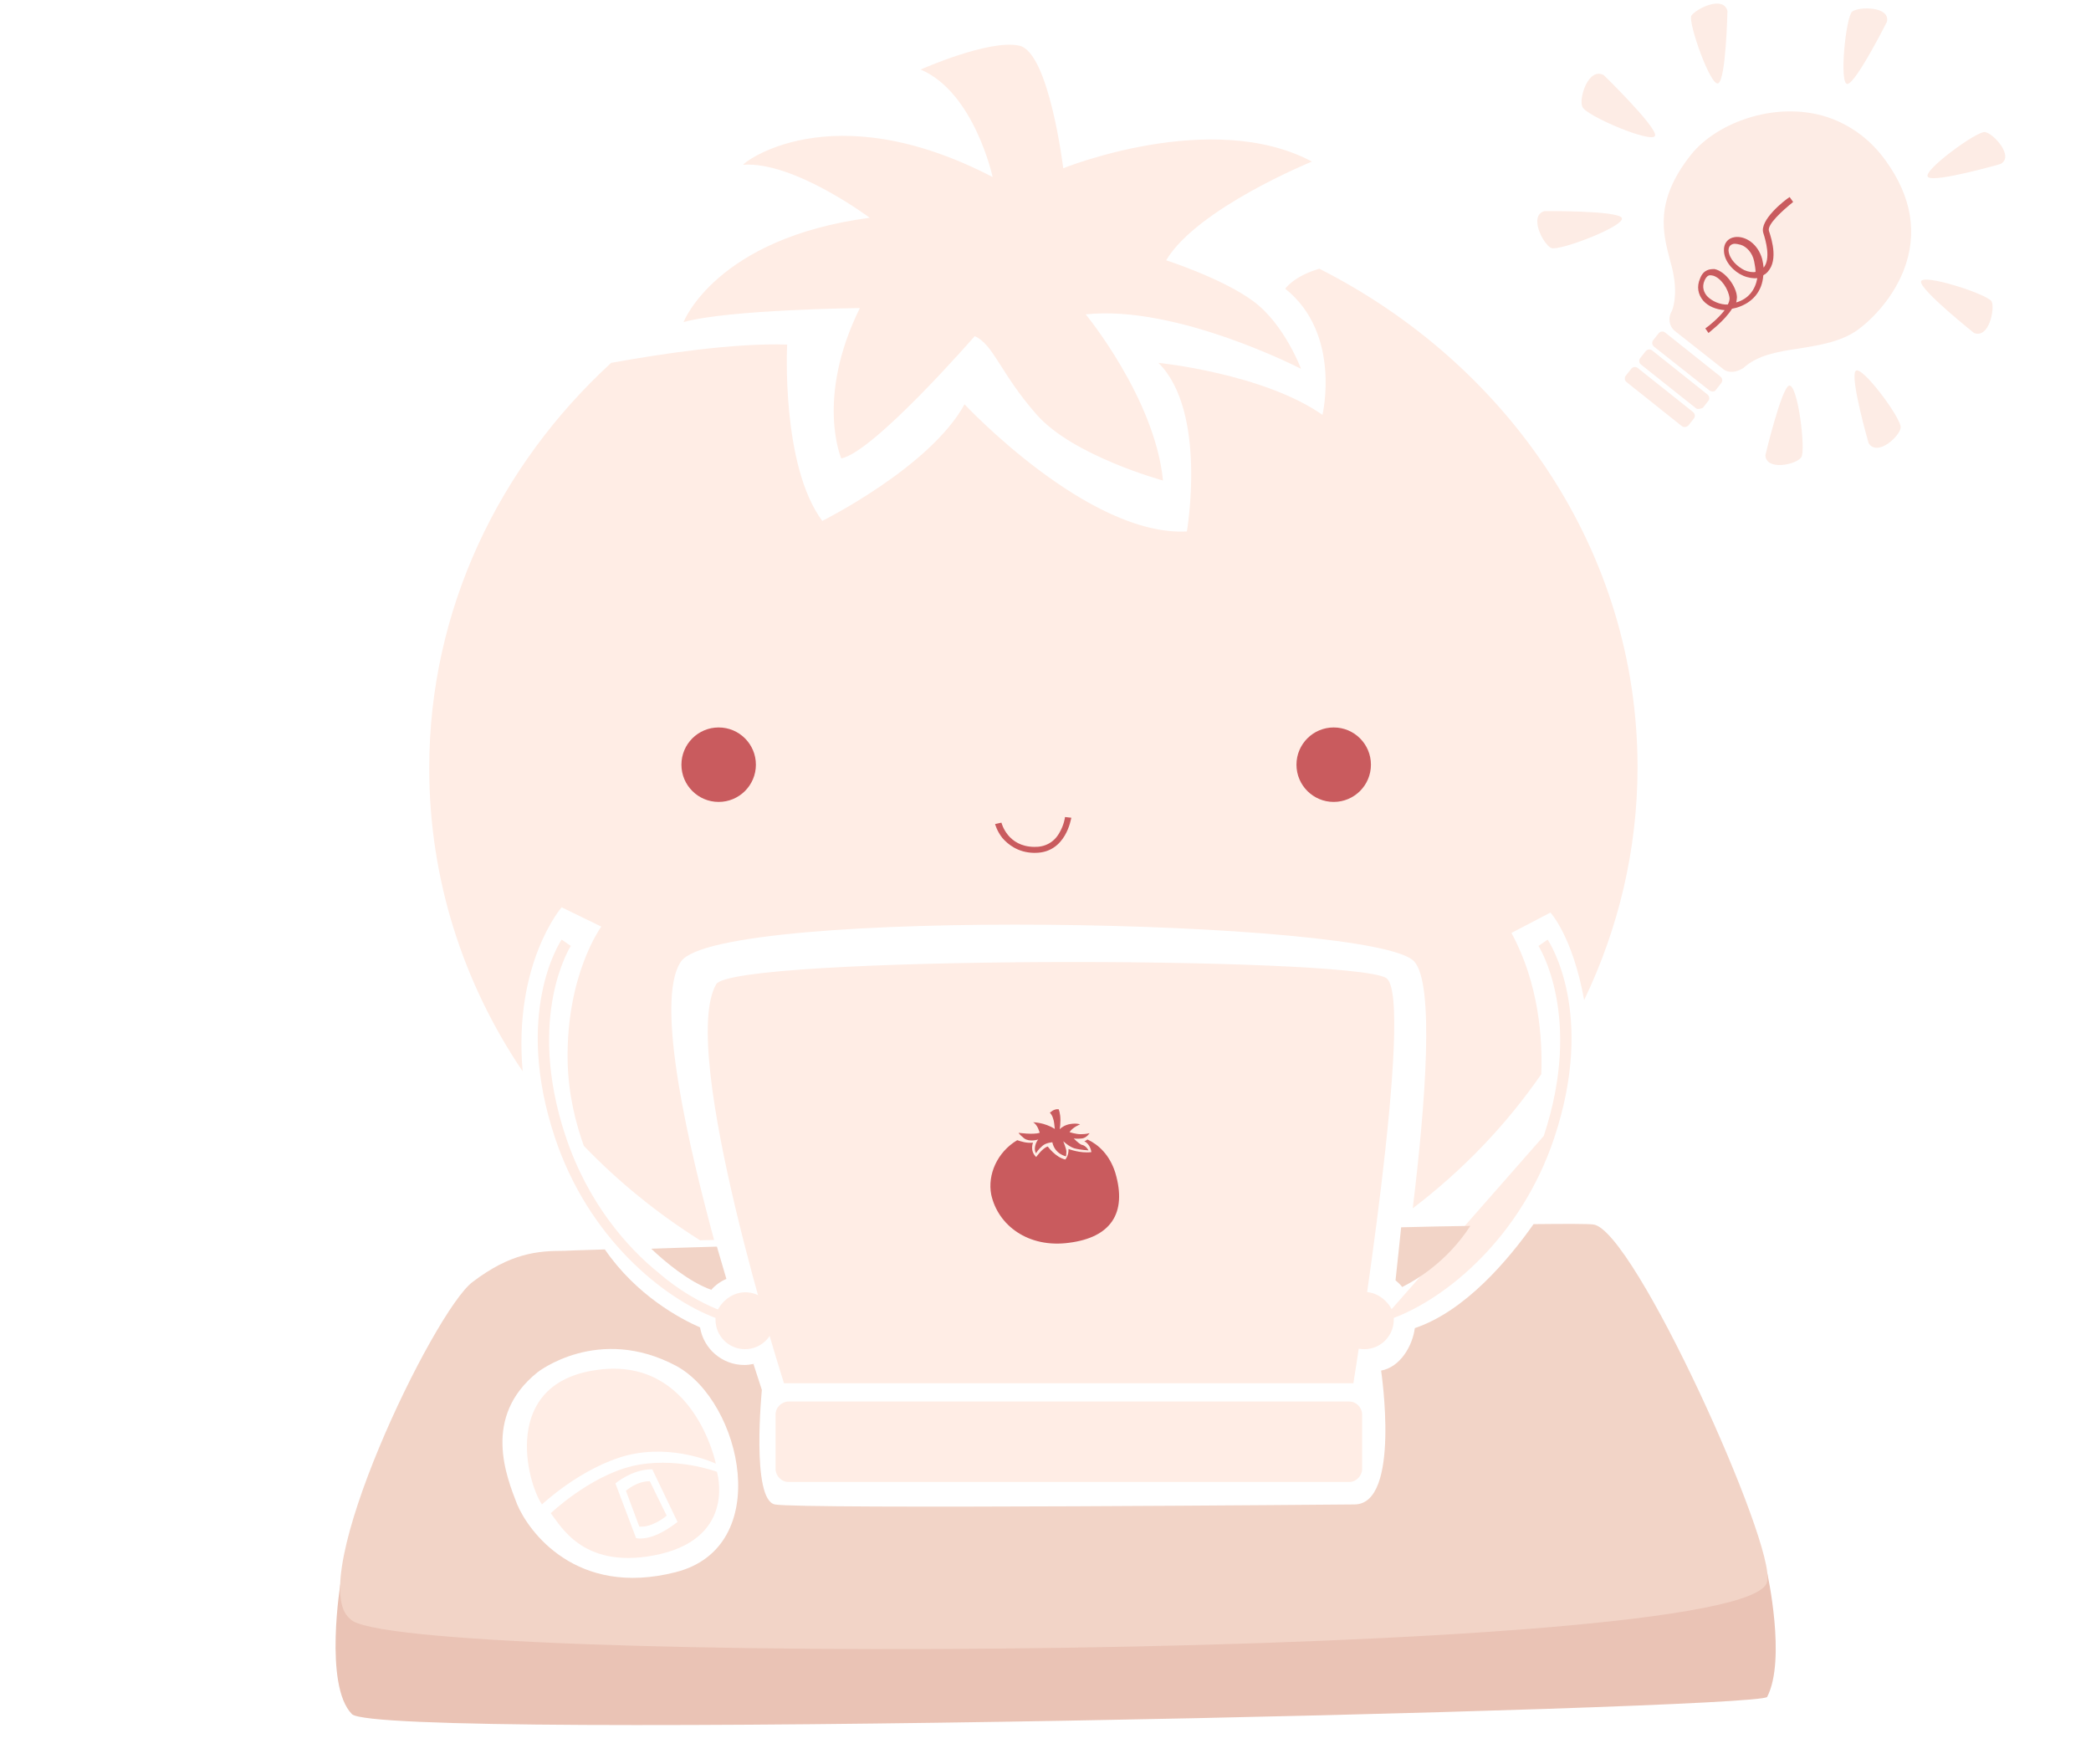
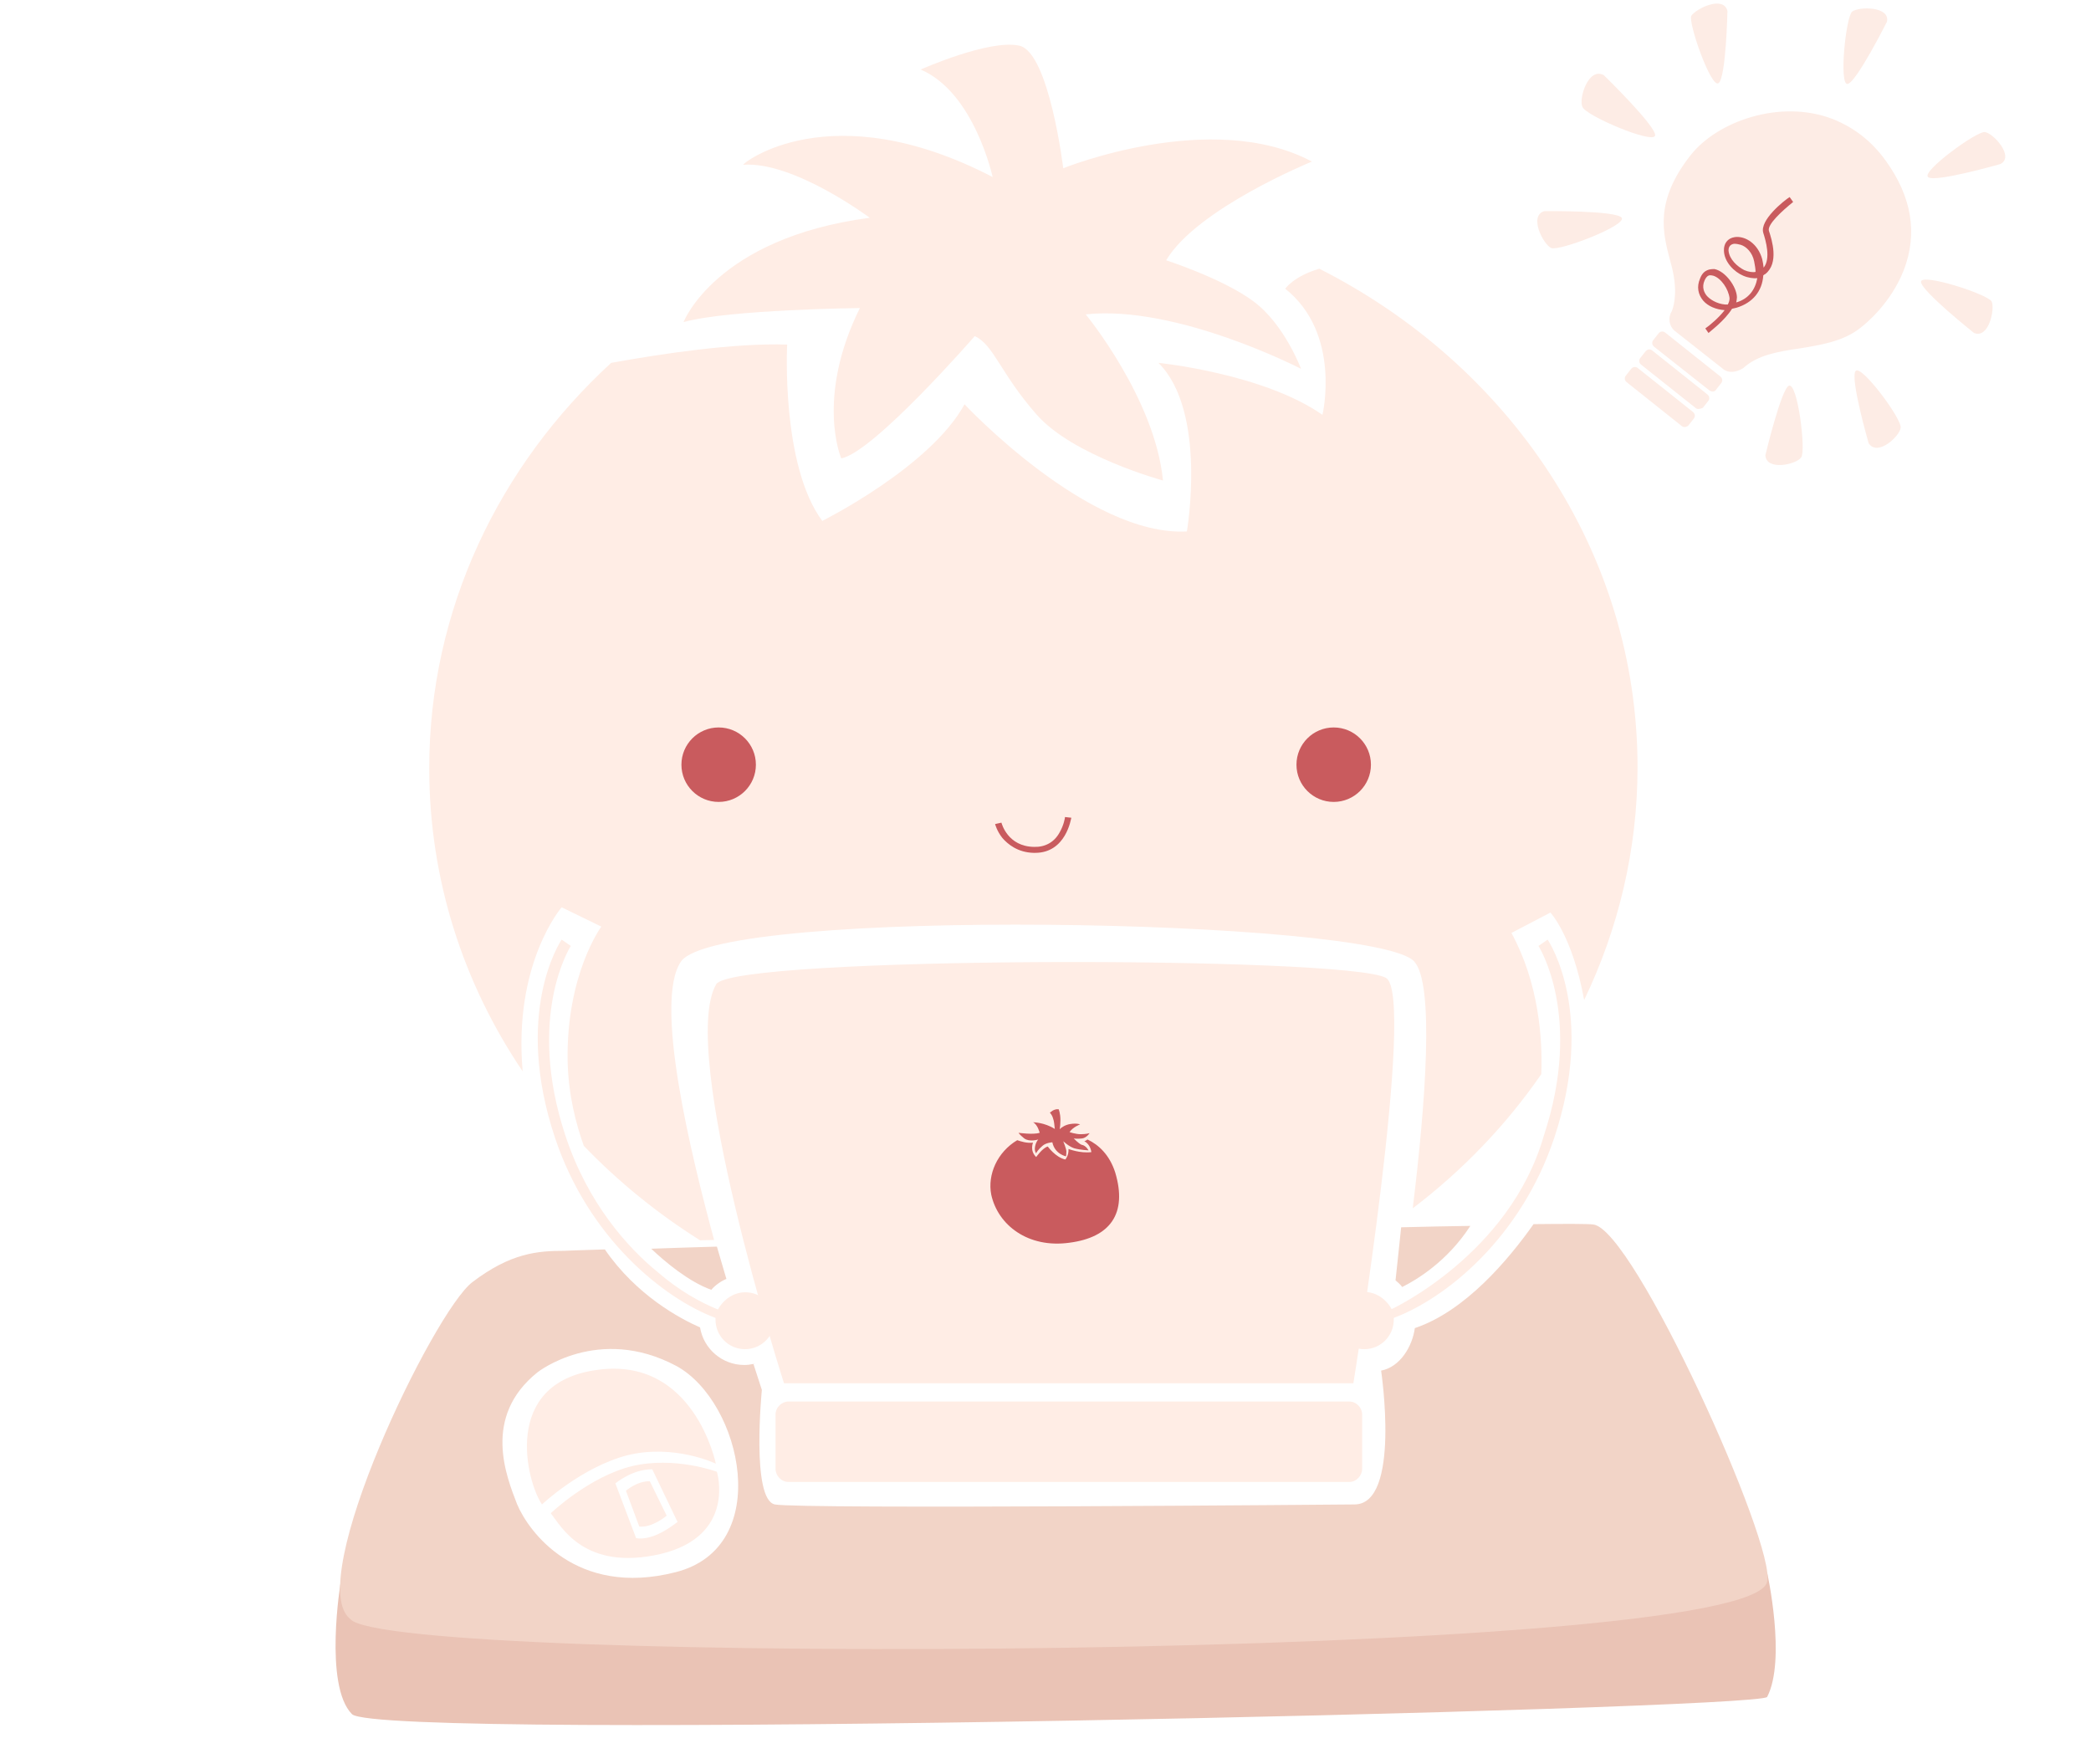
<svg xmlns="http://www.w3.org/2000/svg" version="1.1" id="Layer_1" x="0px" y="0px" viewBox="0 0 595.3 502.1" style="enable-background:new 0 0 595.3 502.1;" xml:space="preserve">
  <style type="text/css">
	.st0{fill:#EAC3B5;}
	.st1{fill:#F2D4C7;}
	.st2{fill:#FFEDE5;}
	.st3{fill:#C95B5E;}
	.st4{fill:#FDECE5;}
</style>
  <g>
    <g>
      <g>
        <path class="st0" d="M97,450.3c0,0-4.9,29.5,3.2,37.7c7.9,7.9,400.9-1.3,402.9-4.9c5.5-10.6,0-35.4,0-35.4l-383.3,2.7L97,450.3     L97,450.3z" />
        <g>
          <path class="st1" d="M254.4,353.3C254.6,353.3,254.6,353.3,254.4,353.3C254.6,353.3,254.6,353.3,254.4,353.3z" />
          <path class="st1" d="M249.2,353.5c1.8-0.1,3.4-0.1,5.2-0.2C252.7,353.3,250.9,353.5,249.2,353.5z" />
          <path class="st1" d="M247.5,353.6c0.6,0,1.3,0,1.9-0.1C248.7,353.5,248.1,353.6,247.5,353.6z" />
          <path class="st1" d="M273.1,352.7c0.2,0,0.5,0,0.7,0C273.6,352.7,273.3,352.7,273.1,352.7z" />
          <path class="st1" d="M273.8,352.7c2.1-0.1,4-0.1,6.2-0.2C277.7,352.6,275.6,352.6,273.8,352.7z" />
          <path class="st1" d="M242.5,353.7c1.8-0.1,3.2-0.1,4.9-0.2C245.8,353.6,244,353.7,242.5,353.7z" />
          <path class="st1" d="M254.6,353.3c6-0.2,12.2-0.4,18.5-0.6C266.7,353,260.6,353.2,254.6,353.3z" />
          <path class="st1" d="M214.5,388.3c0.2-0.1,0.5-0.1,0.6-0.2C214.9,388.2,214.8,388.3,214.5,388.3z" />
          <path class="st1" d="M279.9,352.6c0.1,0,0.3,0,0.4,0C280.1,352.6,280,352.6,279.9,352.6z" />
          <path class="st1" d="M214.4,388.3L214.4,388.3L214.4,388.3C214.5,388.3,214.4,388.3,214.4,388.3z" />
          <path class="st1" d="M214.2,354.5c6.5-0.2,13.7-0.4,21-0.6C227.9,354.2,220.7,354.4,214.2,354.5z" />
          <path class="st1" d="M235.2,354c0.9,0,1.9-0.1,2.8-0.1C237,353.8,236.2,353.8,235.2,354z" />
          <path class="st1" d="M237.8,353.8c1,0,2.2-0.1,3.3-0.1C240.1,353.8,239.1,353.8,237.8,353.8z" />
          <path class="st1" d="M241.2,353.8c0.4,0,0.9,0,1.1,0C242.1,353.7,241.6,353.8,241.2,353.8z" />
-           <path class="st1" d="M385.6,428.3c0,0-158.2,1.4-165,0c-6.8-1.4-3.7-32.6-3.7-32.6l-2.4-7.4c-0.9,0.2-1.8,0.3-2.6,0.3      c-6.3,0-11.6-4.6-12.6-10.7c-5.7-2.5-18.1-9.1-27.1-22.2c-7.4,0.2-11.6,0.4-11.6,0.4c-7.5,0-15.2,0.6-26.1,8.9      c-11,8.3-48.2,85.3-34.8,95.9c10.7,13.4,398.8,12,403.4-10.6c2.7-10.2-37.9-100.4-49.5-101.7c-1.5-0.2-7.7-0.2-17-0.1      c-7.2,10.2-19.5,24.8-33.8,29.6c-0.7,5.2-4.2,11.1-9.6,12.1C393.2,390.3,398.9,428.3,385.6,428.3z M192.3,447.6      c-28.3,7.2-41.9-11.7-45.1-19.4c-3-7.8-10-24.8,5.8-37.5c0,0,17.3-13.7,39.6-1.8C211.2,399.1,220.5,440.5,192.3,447.6z" />
+           <path class="st1" d="M385.6,428.3c0,0-158.2,1.4-165,0s-3.7-32.6-3.7-32.6l-2.4-7.4c-0.9,0.2-1.8,0.3-2.6,0.3      c-6.3,0-11.6-4.6-12.6-10.7c-5.7-2.5-18.1-9.1-27.1-22.2c-7.4,0.2-11.6,0.4-11.6,0.4c-7.5,0-15.2,0.6-26.1,8.9      c-11,8.3-48.2,85.3-34.8,95.9c10.7,13.4,398.8,12,403.4-10.6c2.7-10.2-37.9-100.4-49.5-101.7c-1.5-0.2-7.7-0.2-17-0.1      c-7.2,10.2-19.5,24.8-33.8,29.6c-0.7,5.2-4.2,11.1-9.6,12.1C393.2,390.3,398.9,428.3,385.6,428.3z M192.3,447.6      c-28.3,7.2-41.9-11.7-45.1-19.4c-3-7.8-10-24.8,5.8-37.5c0,0,17.3-13.7,39.6-1.8C211.2,399.1,220.5,440.5,192.3,447.6z" />
          <path class="st1" d="M387.8,349.6c0.1,0,0.1,0,0.2,0C388,349.6,388,349.6,387.8,349.6z" />
          <path class="st1" d="M312.8,351.6c0.1,0,0.1,0,0.2,0H312.8z" />
          <path class="st1" d="M313,351.6c4.3-0.1,8.6-0.2,12.8-0.4C321.6,351.4,317.4,351.5,313,351.6z" />
          <path class="st1" d="M325.8,351.2c0.1,0,0.3,0,0.4,0C326.1,351.2,325.9,351.2,325.8,351.2z" />
          <path class="st1" d="M280.3,352.6c10.7-0.3,21.6-0.6,32.6-0.9C301.9,352,291.1,352.3,280.3,352.6z" />
          <path class="st1" d="M358.3,350.4c10.3-0.3,20.4-0.6,29.6-0.9C378.5,349.9,368.6,350.1,358.3,350.4z" />
          <path class="st1" d="M358.1,350.4C358.1,350.4,358.3,350.4,358.1,350.4C358.3,350.4,358.1,350.4,358.1,350.4z" />
          <path class="st1" d="M326.2,351.2c10.8-0.3,21.6-0.6,31.9-0.9C347.8,350.7,337.1,350.9,326.2,351.2z" />
        </g>
        <g>
          <path class="st2" d="M375.6,76.5c-7.4,2.2-9.7,5.7-9.7,5.7c16.1,12.8,10.6,35.9,10.6,35.9c-16.9-11.8-46.7-14.8-46.7-14.8      c14,13.9,8.1,48,8.1,48c-28.1,1.5-63.3-36.2-63.3-36.2c-9.8,17.9-40.5,33.2-40.5,33.2c-11.8-15.9-10-50.2-10-50.2      c-15.1-0.5-35.7,2.6-50.1,5.2c-31.9,29.3-51.8,70.2-51.8,115.4c0,31.7,9.7,61.3,26.6,86.3c-2.7-30.8,11.1-46.7,11.1-46.7      l11.3,5.5c0,0-10,13.5-9.6,38.2c0.2,9.8,2.4,18,4.6,24.2c9.8,10.2,21,19.3,33.1,26.9l4-0.1c-6.5-24-17.3-67.9-9.4-79.3      c11.1-15.6,197.6-12.2,208.7,0c5.8,6.3,3.3,40-0.4,70.3c14.2-10.8,26.6-23.7,36.6-38.2c0.4-10-0.7-25.9-8.5-40.2l11.1-5.8      c0,0,6.3,6.7,9.6,24.9c9.7-20.2,15.2-42.7,15.2-66.3C466.2,157,429.5,103.8,375.6,76.5z" />
          <path class="st2" d="M282.6,50.4c0,0-5.2-24.1-20.5-30.6c0,0,19.5-8.7,28.1-6.8c8.5,1.9,12.5,34.9,12.5,34.9S345,30.8,373.5,46      c0,0-32.7,13.3-41.5,28.1c0,0,16.4,5.3,25,11.8c8.7,6.5,13.4,19.1,13.4,19.1S335,86.7,309.1,89.5c0,0,19.7,23.9,22,47.3      c0,0-25.7-7-36-18.8c-10.3-11.7-12.2-19.9-17.6-22.3c0,0-28.8,33.1-38,34.8c0,0-7.4-17.1,5.3-42.8c0,0-37.3,0.4-50.2,4      c0,0,9.2-23.9,53-29.7c0,0-21.5-16.1-36-15.1C211,46.8,236.2,26.3,282.6,50.4z" />
          <circle class="st3" cx="379.7" cy="217.7" r="10.6" />
          <circle class="st3" cx="204.6" cy="217.7" r="10.6" />
          <g>
            <path class="st3" d="M294.7,242.8c-0.1,0-0.2,0-0.4,0c-4.6-0.1-7.4-2.5-8.9-4.2c-1.6-2-2.1-4-2.1-4l1.8-0.4       c0.1,0.3,1.8,6.8,9.3,6.9c3.1,0.1,5.7-1.3,7.2-4c1.3-2.2,1.6-4.3,1.6-4.5l1.8,0.2C304.9,233.1,303.5,242.8,294.7,242.8z" />
          </g>
          <path class="st2" d="M212.2,367.9c-3.3,0-6.2,2-7.8,4.9c-5-2-11.1-5.4-17.1-10.6c-8.5-6.9-19.9-19.5-26.3-38.8      c-11.3-34.1,1.4-53.9,1.5-54.1l-2.6-1.8c-0.6,0.9-13.7,21-1.9,56.4c9.5,28.5,30.8,45.7,45.7,51.3c0,0.2,0,0.4,0,0.5      c0,4.6,3.7,8.4,8.4,8.4c4.6,0,8.4-3.7,8.4-8.4C220.6,371.7,216.8,367.9,212.2,367.9z" />
-           <path class="st2" d="M439.5,323.4c11.3-34.1-1.4-53.9-1.5-54.1l2.6-1.8c0.6,0.9,13.7,21,1.9,56.4c-9.5,28.5-30.8,45.7-45.7,51.3      c0,0.2,0,0.4,0,0.5c0,4.6-3.7,8.4-8.4,8.4s-8.4-3.7-8.4-8.4c-0.1-4.1,3.8-7.9,8.4-7.9c3.3,0,6.2,2,7.8,4.9" />
+           <path class="st2" d="M439.5,323.4c11.3-34.1-1.4-53.9-1.5-54.1l2.6-1.8c0.6,0.9,13.7,21,1.9,56.4c-9.5,28.5-30.8,45.7-45.7,51.3      c0,0.2,0,0.4,0,0.5c0,4.6-3.7,8.4-8.4,8.4s-8.4-3.7-8.4-8.4c-0.1-4.1,3.8-7.9,8.4-7.9c3.3,0,6.2,2,7.8,4.9      C396.2,372.7,429.8,357.1,439.5,323.4z" />
        </g>
        <g>
          <path class="st2" d="M384.2,421.9H224.5c-2.1,0-3.7-1.8-3.7-3.7v-15.5c0-2.1,1.8-3.7,3.7-3.7h159.6c2.1,0,3.7,1.8,3.7,3.7v15.5      C387.8,420.1,386.1,421.9,384.2,421.9z" />
          <path class="st2" d="M385.3,393.8H223.2c0,0-30.3-94.6-19.3-113.6c4.7-8.1,179.6-8.1,190.7-1.8      C403.2,283.5,385.3,393.8,385.3,393.8z" />
          <g>
-             <path class="st3" d="M307.9,325.9c-0.9-0.4-2.2-1.8-2.2-1.8s0.9,0.2,2.4,0c1.3-0.2,2.1-1.5,2.1-1.5s-1,0.3-2.5,0.3       s-3.2-0.6-3.2-0.6c0.9-1.4,3-2.2,3-2.2s-0.9-0.4-2.8-0.1c-1.3,0.2-2.5,0.9-3,1.5c0.1-0.6,0.2-1.6,0.2-2.6c0-2-0.5-3.1-0.5-3.1       c-1.4-0.2-2.5,1-2.5,1s0.6,0.5,0.9,1.6c0.3,0.7,0.4,2.1,0.5,3c-3-1.9-6.2-1.9-6.2-1.9c1.3,0.6,1.9,3,1.9,3c-1.9,0.6-6,0-6,0       s0.1,0.4,1.6,1.6c1.5,1.1,4,0.3,4,0.3s-0.6,0.5-0.9,1.9s0.3,2.1,0.3,2c0-0.1,0.6-1.1,1.8-2.1c1-0.9,2.8-1,2.8-1       c0.7,3.4,3.9,4,3.9,4s0.1-0.7,0.1-1.4c0-0.7-0.9-2.9-0.9-2.9s1.6,1.5,3.1,2c1.8,0.5,4.1,0.6,4.1,0.6S309.2,326.1,307.9,325.9z" />
+             <path class="st3" d="M307.9,325.9c-0.9-0.4-2.2-1.8-2.2-1.8s0.9,0.2,2.4,0c1.3-0.2,2.1-1.5,2.1-1.5s-1,0.3-2.5,0.3       s-3.2-0.6-3.2-0.6c0.9-1.4,3-2.2,3-2.2s-0.9-0.4-2.8-0.1c-1.3,0.2-2.5,0.9-3,1.5c0.1-0.6,0.2-1.6,0.2-2.6c0-2-0.5-3.1-0.5-3.1       c-1.4-0.2-2.5,1-2.5,1s0.6,0.5,0.9,1.6c0.3,0.7,0.4,2.1,0.5,3c-3-1.9-6.2-1.9-6.2-1.9c1.3,0.6,1.9,3,1.9,3c-1.9,0.6-6,0-6,0       s0.1,0.4,1.6,1.6c1.5,1.1,4,0.3,4,0.3s-0.6,0.5-0.9,1.9s0.3,2.1,0.3,2s0.6-1.1,1.8-2.1c1-0.9,2.8-1,2.8-1c0.7,3.4,3.9,4,3.9,4       s0.1-0.7,0.1-1.4c0-0.7-0.9-2.9-0.9-2.9s1.6,1.5,3.1,2c1.8,0.5,4.1,0.6,4.1,0.6S309.2,326.1,307.9,325.9z" />
            <path class="st3" d="M317.5,333.8c-1.6-5-4.7-7.9-7.9-9.4c-0.5,0.4-0.9,0.5-0.9,0.5c1.8,0.9,2,3.1,2,3.1       c-3.2,0.4-6.5-0.9-6.5-0.9c0.1,1.9-0.9,3-0.9,3c-2.8-0.6-5-3.7-5-3.7c-1.5,0.4-3.3,3-3.3,3c-1.9-1.8-0.9-4.1-0.9-4.1       c-1.8,0.2-3.3-0.3-4.5-0.7c-5.7,3.4-8.5,9.8-7.4,15.5c1.9,8.7,10.5,15.3,22.2,13.7C316.1,352.3,321,345.5,317.5,333.8z" />
          </g>
        </g>
        <path class="st2" d="M204.1,419c0,0-12-4.5-24.2-1.6c-12.2,3-23.1,13.4-23.1,13.4c3,3.8,9.6,16.6,31.3,11.6     C209.7,437.2,204.1,419,204.1,419z M181.1,437.9l-5.9-15.6c0,0,4.9-4.1,10.5-4l7.2,15C192.7,433.3,186.5,438.8,181.1,437.9z" />
        <path class="st2" d="M154.3,428.3c0,0,11.2-10.6,24.3-14c13.4-3.3,25.2,2.4,25.2,2.4s-6.2-30.6-33.8-26.7     C142.5,393.7,150,422.1,154.3,428.3z" />
        <path class="st2" d="M178.2,424.4c0,0,3.2-2.8,6.8-2.7l4.8,9.8c0,0-4.1,3.5-7.8,3.1L178.2,424.4z" />
      </g>
      <path class="st1" d="M398.9,349.4c-0.4,4.1-1,9.4-1.6,15.1l0,0c0.7,0.6,1.3,1.1,1.9,1.9c4-2,12.8-7.2,19.4-17.4    C412.7,349.1,405.9,349.2,398.9,349.4L398.9,349.4z" />
      <path class="st1" d="M204.1,354.9c-6.8,0.2-13.3,0.4-18.7,0.6c4,3.8,10.7,9.4,17.1,11.7c1.1-1.3,2.8-2.5,4.3-3.1l0,0L204.1,354.9z    " />
    </g>
  </g>
  <g>
    <g>
      <path class="st4" d="M476.6,91.8l15.7,12.6c0,0,9.6-5.4,14.2-5.7c4.5-0.3,19.9-3.6,26-9.6c6.2-6,10.6-19.9,9-29    s-10.9-27.5-33.9-27.5c-23,0-32.5,23.7-32.5,27.5c0,3.9,2.8,18.7,3.4,21.1C479.3,83.7,476.6,91.8,476.6,91.8z" />
      <path class="st4" d="M486.6,111.1l-15.7-12.4c-0.6-0.5-0.7-1.3-0.2-1.9l1.5-1.9c0.5-0.6,1.3-0.7,1.9-0.2l15.7,12.5    c0.6,0.5,0.7,1.3,0.2,1.9l-1.5,1.9C488.2,111.6,487.2,111.6,486.6,111.1z" />
      <g>
        <path class="st4" d="M491.5,105.6c-0.4-0.2-0.7-0.3-1-0.6l-13.7-10.8c-1.6-1.3-2-3.7-0.9-5.5c0.3-0.6,1.8-4.5,0.4-11.2     c-0.2-1.1-0.6-2.5-0.9-3.6c-1.9-7.4-4.5-16.5,5.9-29.7c7.5-9.6,25.5-16.1,40.5-10.3c6,2.4,11,6.2,15.1,11.9     c7.4,10.3,9.1,20.7,5.1,31.1c-3.6,9.2-10.5,15.1-12.7,16.7c-4.7,3.6-10.9,4.6-17,5.6c-6.2,0.9-12,1.9-16,5.6     C494.8,105.7,493.1,106.2,491.5,105.6z M520.4,36.6c-13.7-5.2-30.3,0.6-37,9.4c-9.4,12.1-7.2,20.1-5.4,27.1     c0.3,1.3,0.7,2.6,0.9,3.7c1.8,8.5-0.6,13.2-0.7,13.3l-0.1,0.2c-0.3,0.5-0.3,1,0.2,1.4l13.7,10.8c0.5,0.3,1,0.3,1.4-0.2l0.1-0.2     c4.6-4.4,11.2-5.4,17.6-6.3c5.6-0.9,11.6-1.9,15.6-5c2.6-1.9,24.1-19.6,7-43.7C530.6,42.3,525.9,38.8,520.4,36.6z" />
      </g>
      <path class="st4" d="M482.8,116.2l-15.6-12.4c-0.6-0.5-0.7-1.3-0.2-1.9l1.5-1.9c0.5-0.6,1.3-0.7,1.9-0.2l15.7,12.5    c0.6,0.5,0.7,1.3,0.2,1.9l-1.5,1.9C484.2,116.4,483.2,116.6,482.8,116.2z" />
      <path class="st4" d="M478.8,121.3l-15.7-12.5c-0.6-0.5-0.7-1.3-0.2-1.9l1.5-1.9c0.5-0.6,1.3-0.7,1.9-0.2l15.7,12.5    c0.6,0.5,0.7,1.3,0.2,1.9l-1.5,1.9C480.1,121.7,479.3,121.7,478.8,121.3z" />
      <g>
        <path class="st3" d="M486.4,94.8l-0.9-1.3c1.3-0.9,3.9-3.1,5.5-5.2c-2.5-0.2-4.7-1.1-6.1-2.7c-1.5-1.8-1.9-4-0.9-6.3     c1-2.7,3-2.7,4.1-2.7c3.1,0.6,6.3,5,6.4,8c0,0.5-0.1,0.9-0.2,1.5c3.5-1,5.4-3.6,6-6.9c-1.1,0.1-2.6-0.1-4-0.7     c-2.6-1.1-5.4-3.9-5.5-7.1c-0.1-2,1-3.6,3.1-3.9c3-0.4,6.6,1.9,7.8,6.3c0.2,0.9,0.3,1.5,0.4,2.4c2.1-2.6,0.6-7.7-0.1-9.9     c-1.1-3.6,5.9-9.2,7.5-10.2l1,1.4c-3.1,2.5-7.4,6.4-6.9,8.2c0.9,2.7,2.9,9.2-1,12.3c-0.2,0.1-0.4,0.2-0.6,0.4     c-0.3,4.5-3,7.8-7.6,9.2c-0.4,0.1-0.9,0.2-1.3,0.3C491,91.3,486.9,94.3,486.4,94.8z M487.8,78.5c-0.2,0-0.3-0.1-0.5-0.1     c-0.6-0.1-1.3-0.1-2,1.4c-0.9,2-0.1,3.6,0.7,4.5c1.3,1.4,3.7,2.5,5.9,2.4c0.3-0.6,0.5-1.1,0.5-1.8     C492.1,82.3,490,79.2,487.8,78.5z M495.6,69.7c-0.7-0.2-1.3-0.3-1.9-0.3c-0.7,0.1-1.6,0.5-1.6,1.9c0.2,2.5,2.5,4.6,4.5,5.6     c1.1,0.5,2.5,0.7,3.2,0.5c0-0.9-0.2-1.9-0.4-3C498.9,71.9,497.2,70.2,495.6,69.7z" />
      </g>
    </g>
  </g>
  <g>
    <path class="st4" d="M439.7,60.1c0,0,20.6-0.2,22,1.9c1.4,2.2-17.8,9.6-20.1,8.6C439.4,69.6,435.1,61.4,439.7,60.1z" />
    <path class="st4" d="M456.6,21.4c0,0,15.1,14.7,14.6,17.2s-19.9-5.7-20.7-8.2C449.4,28.1,452.2,19,456.6,21.4z" />
    <path class="st4" d="M491.8,3.1c0,0-0.4,19.4-2.6,20.6c-2.1,1.3-8.6-17.1-7.7-19.2C482.8,2.5,490.6-1.4,491.8,3.1z" />
    <path class="st4" d="M569.5,46.7c0,0-18.8,5.4-20.6,3.7c-1.9-1.6,14-13.2,16.2-12.8C567.5,37.9,573.6,44.6,569.5,46.7z" />
    <path class="st4" d="M562,94.8c0,0-15.2-12.1-15.1-14.6c0.2-2.5,18.8,3.5,20.1,5.6C568,87.8,566.3,96.5,562,94.8z" />
    <path class="st4" d="M532,126.2c0,0-5.4-18.7-3.7-20.6c1.6-1.9,13.3,13.8,12.8,16.2C540.9,124.1,534.6,130.1,532,126.2z" />
    <path class="st4" d="M502.6,129.6c0,0,4.5-18.9,6.7-19.8c2.5-0.9,4.9,18.6,3.5,20.4C511.4,132.3,502.8,134.1,502.6,129.6z" />
    <path class="st4" d="M537.2,6.2c0,0-8.7,17.3-11.2,17.7s-0.5-19.1,1.3-20.6C529.3,1.8,538.2,1.8,537.2,6.2z" />
  </g>
</svg>
